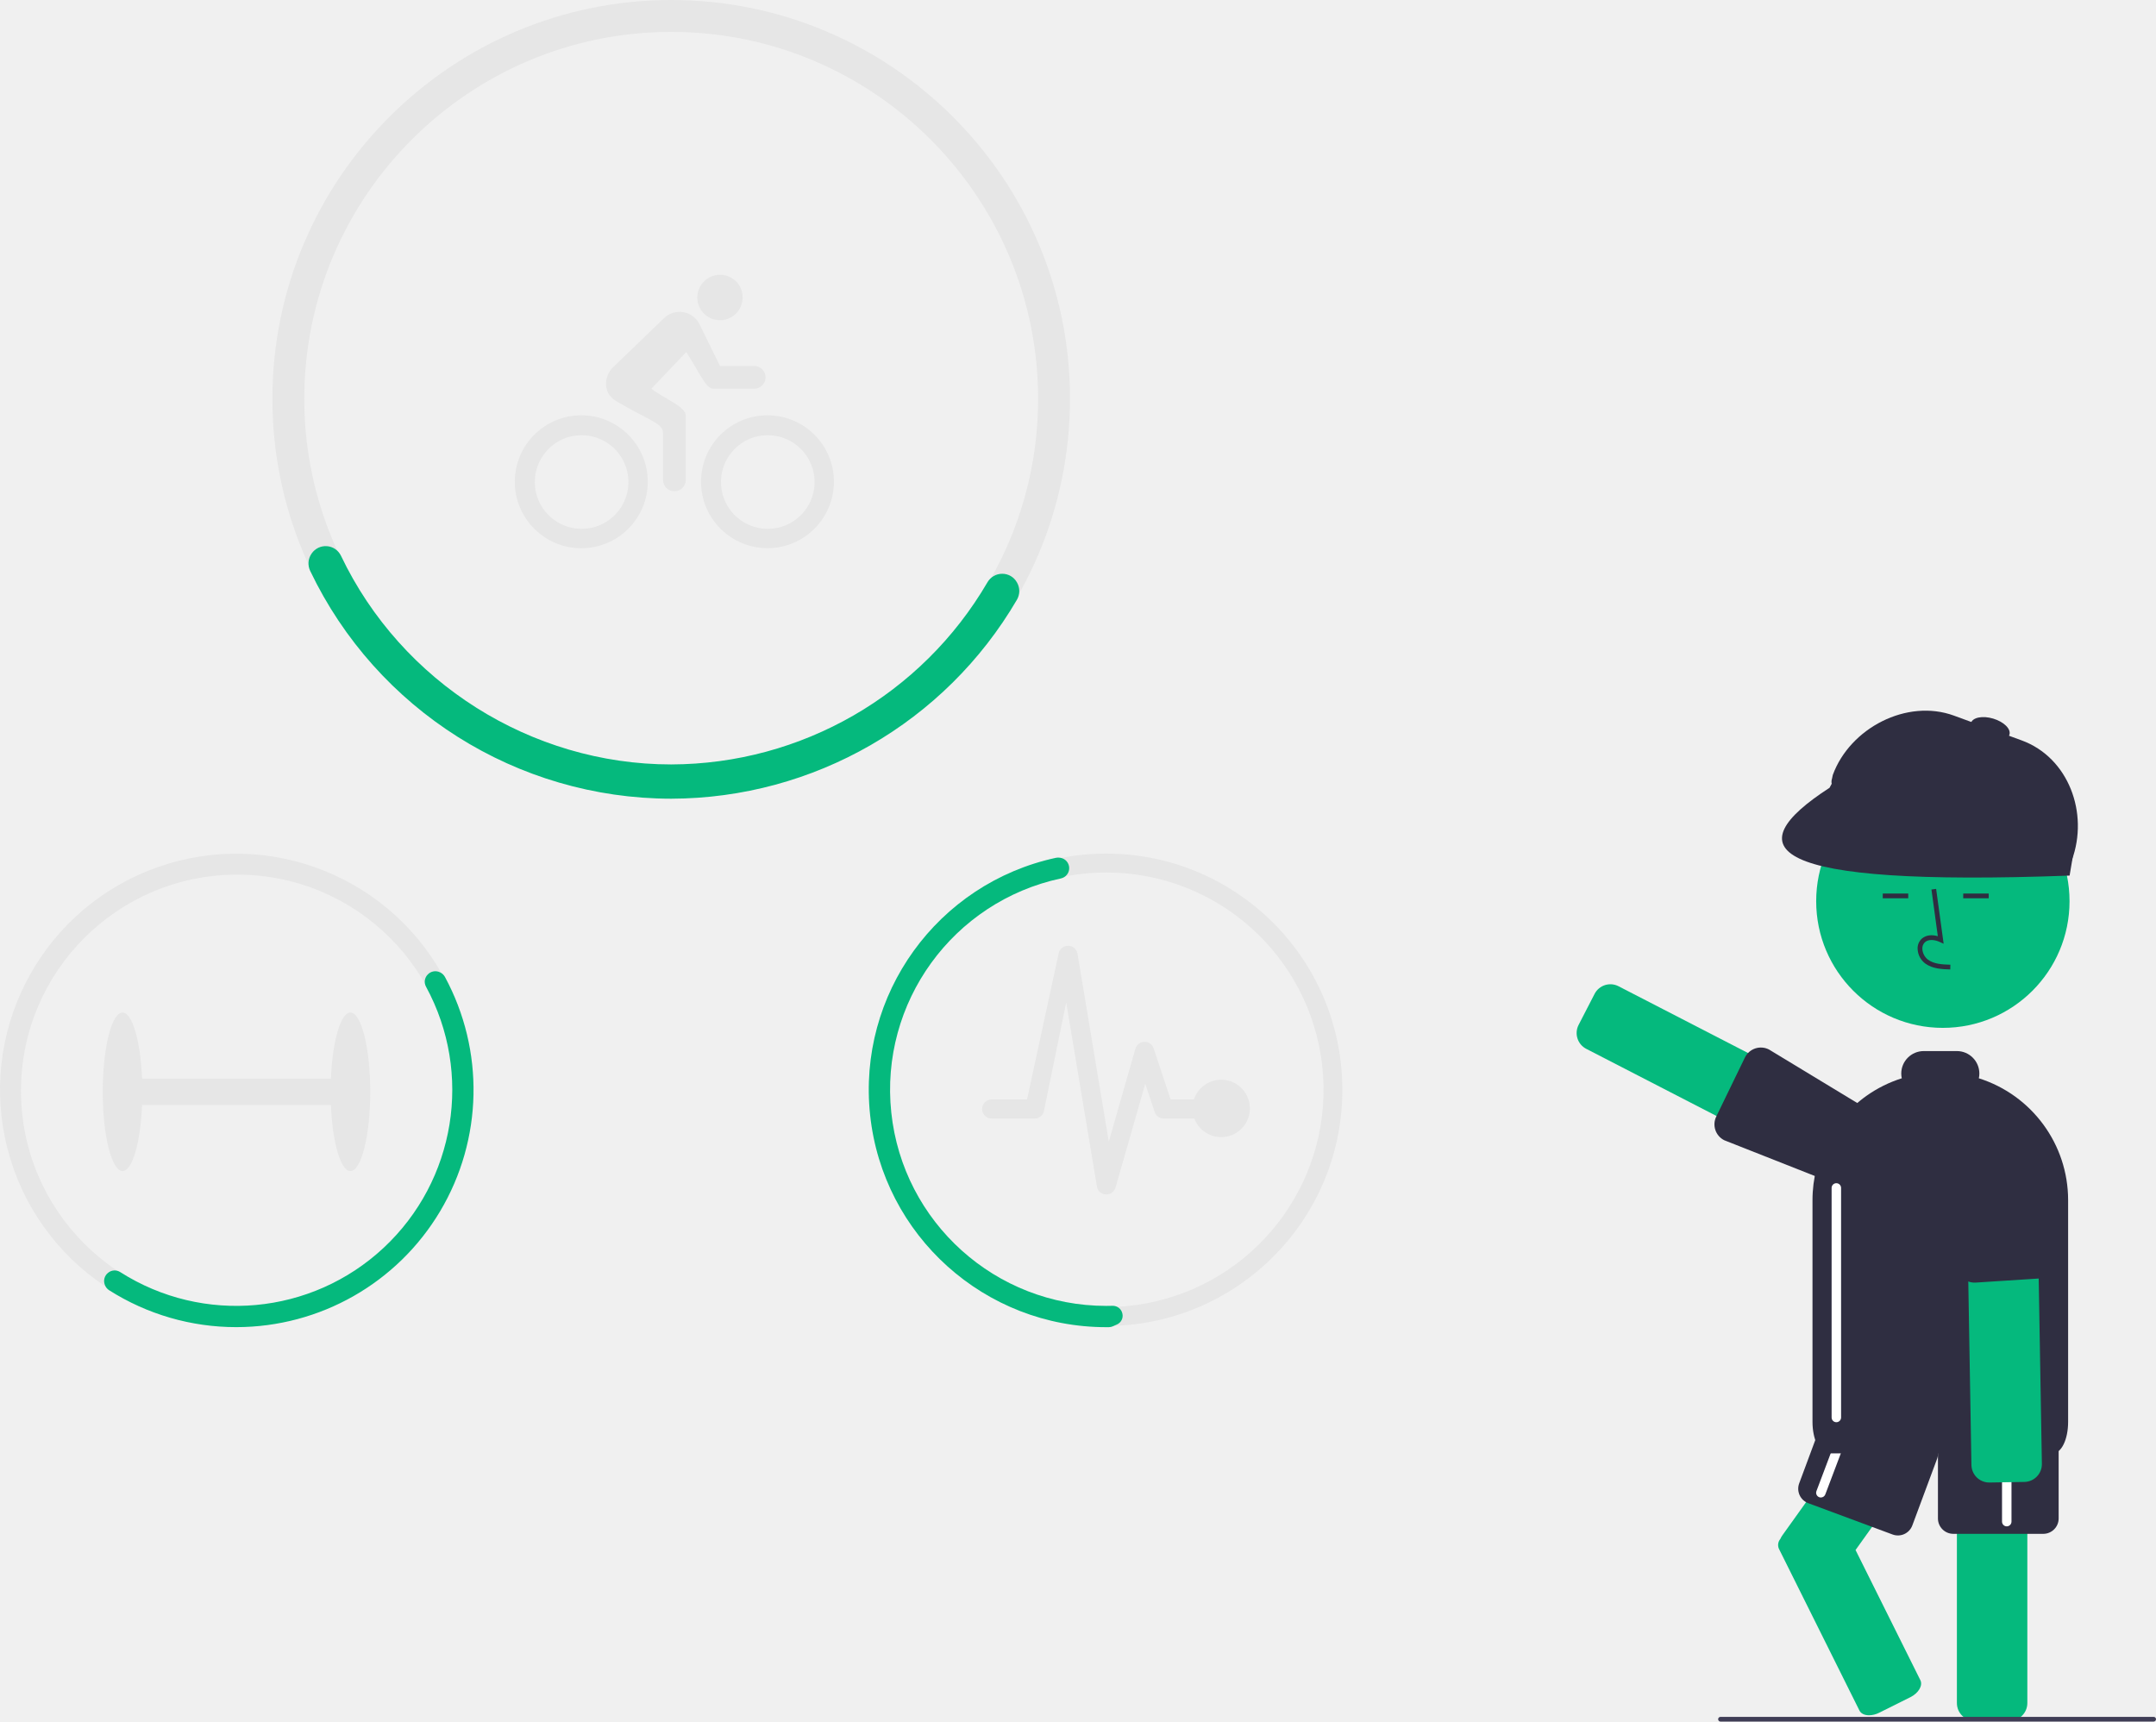
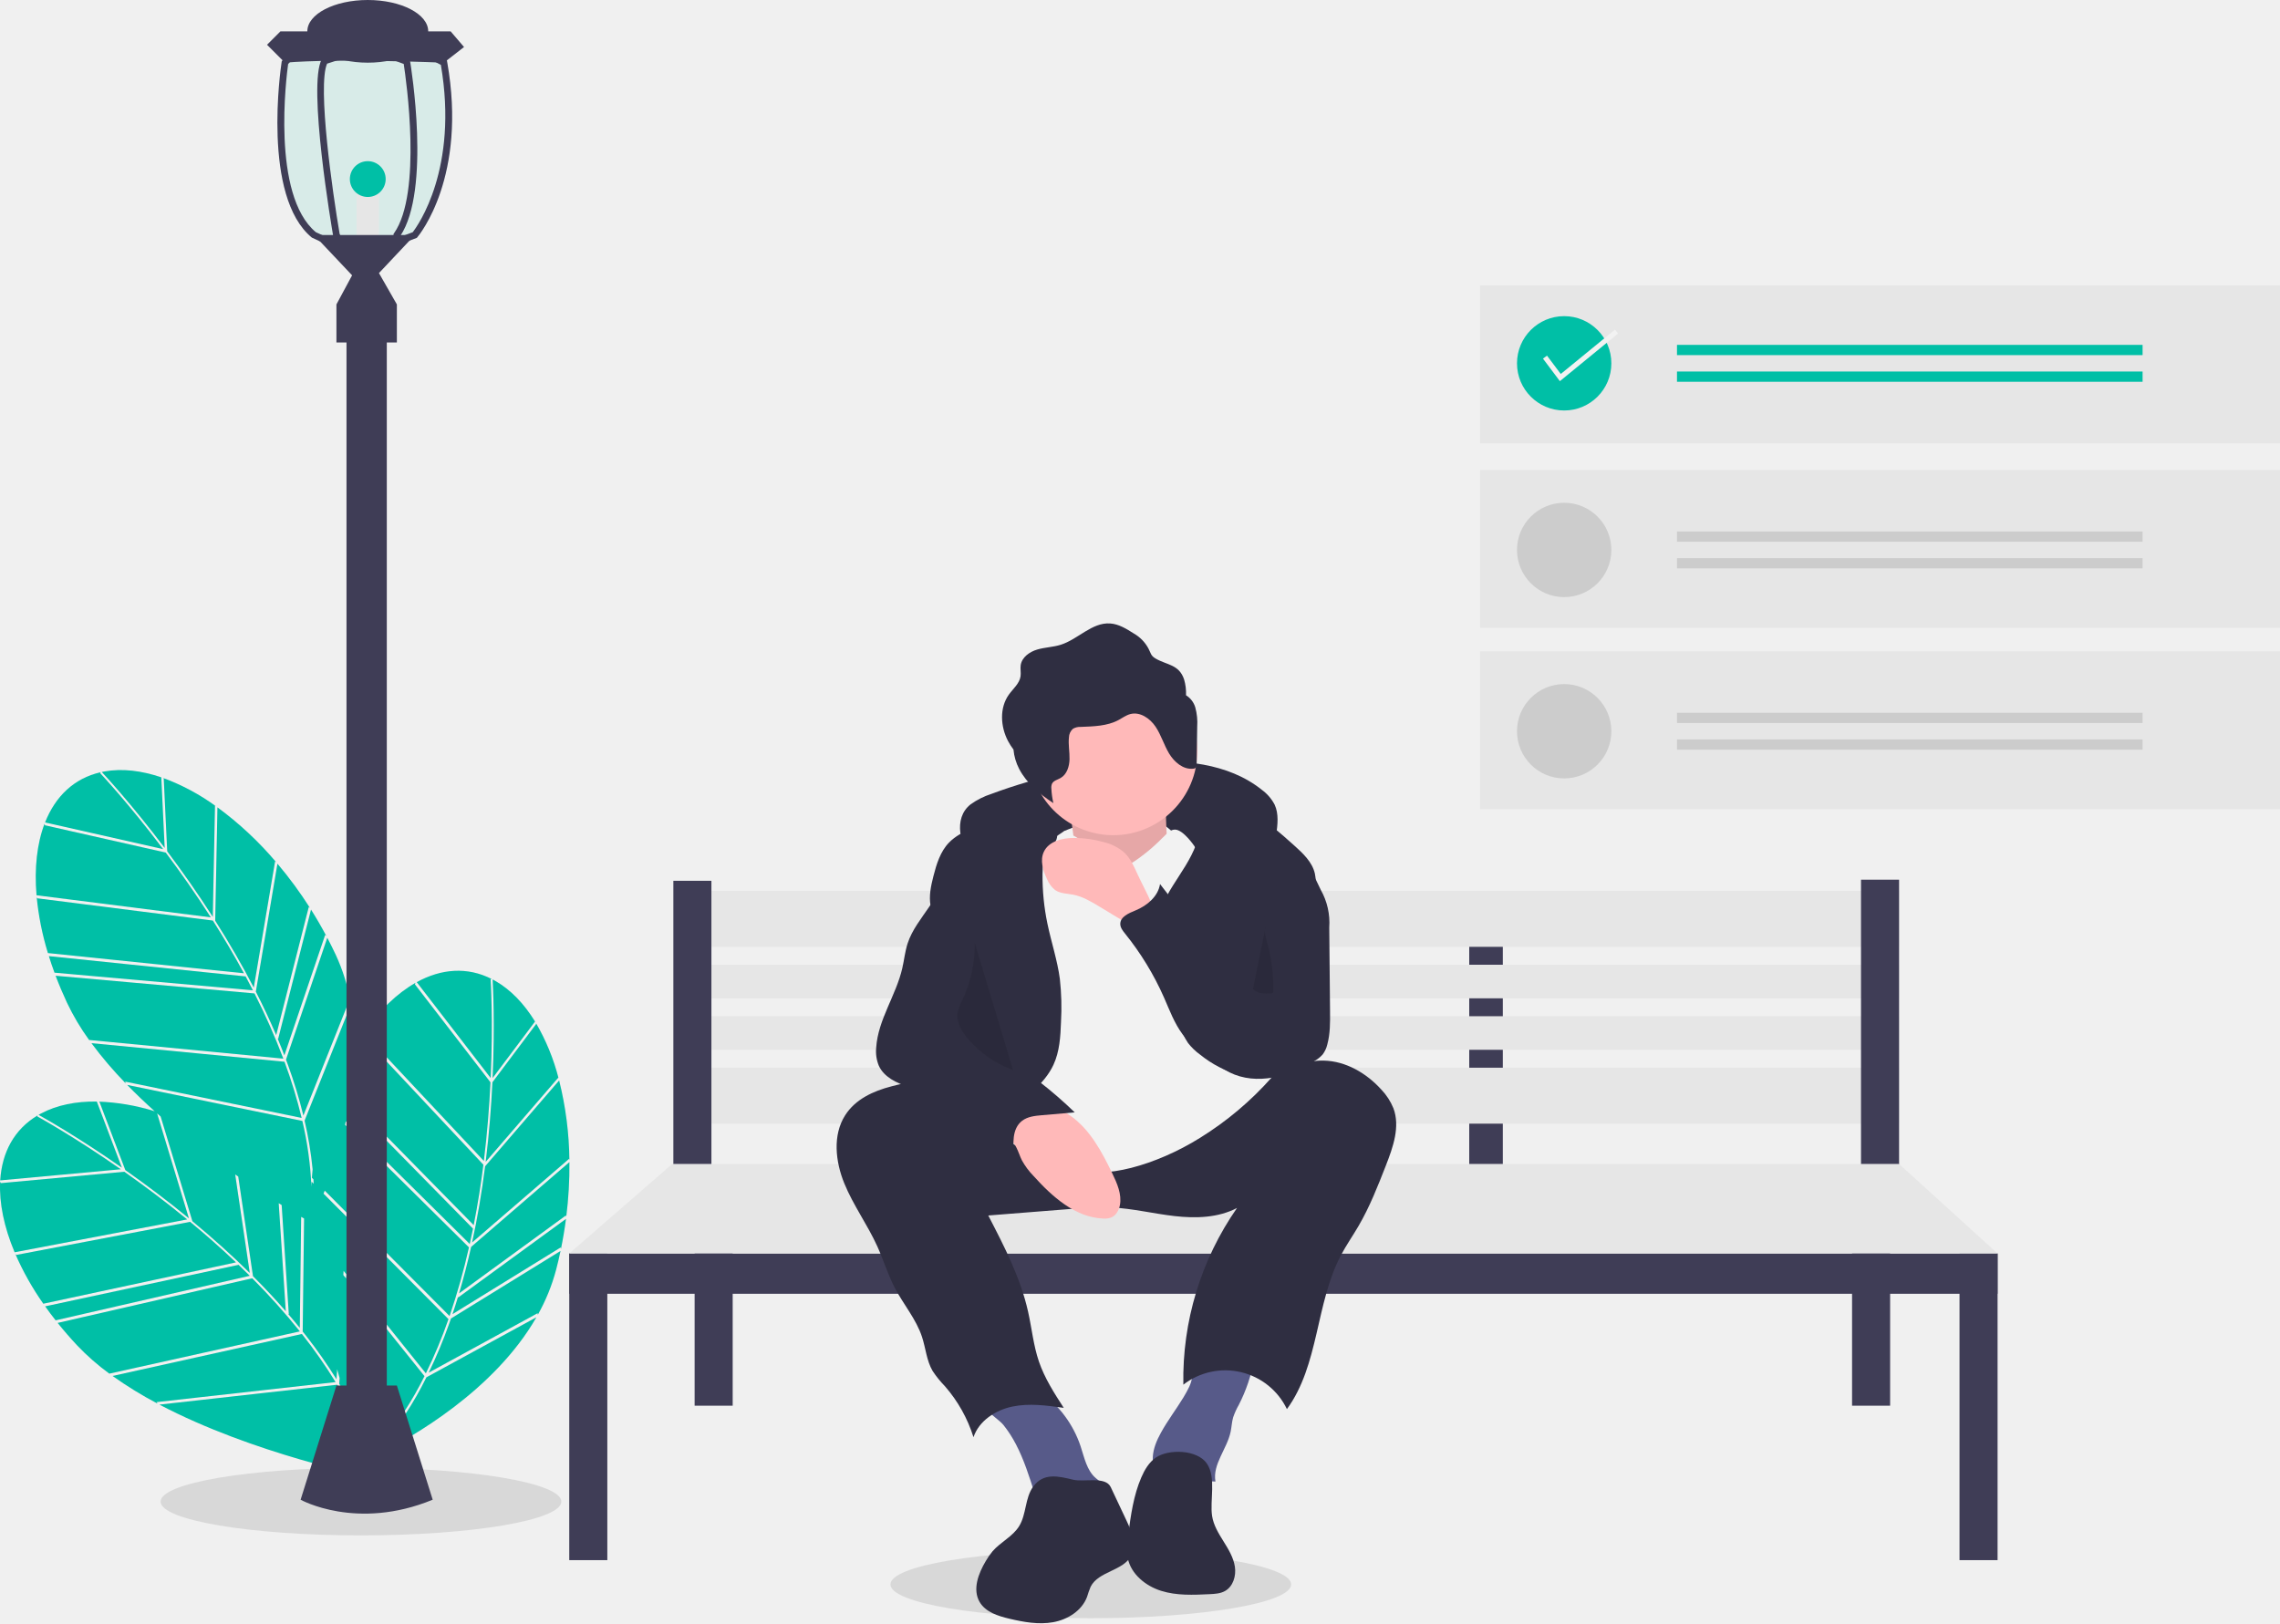
- <svg xmlns="http://www.w3.org/2000/svg" id="ad9423e7-66ce-4b08-b1ae-b4bb4484fd7f" data-name="Layer 1" width="910.915" height="727.466" viewBox="0 0 910.915 727.466">
-   <path d="M896.568,736.779a4.098,4.098,0,0,1,.229-.34,6.959,6.959,0,0,1,.76-1.35l25.16-35.2,20.73-28.99h35.36l-2.5,3.49-4.45,6.23-13.79,19.28-29.55,41.33,27.39,55.02c1.12,2.24-.79,5.46-4.24,7.18l-13.21,6.58a9.712,9.712,0,0,1-4.23,1.06c-1.86,0-3.41-.69-4.06-2l-34.05-68.4A3.963,3.963,0,0,1,896.568,736.779Z" transform="translate(-144.5425 -86.26723)" fill="#05b97d" />
-   <path d="M944.15,734.671,908.529,721.436a6.508,6.508,0,0,1-3.829-8.357l10.449-28.122a6.509,6.509,0,0,1,8.357-3.829l35.621,13.235a6.508,6.508,0,0,1,3.829,8.357l-10.449,28.122a6.499,6.499,0,0,1-8.357,3.829Z" transform="translate(-144.5425 -86.26723)" fill="#2f2e41" />
-   <path d="M913.861,719.038a1.994,1.994,0,0,1-.704-.129h-0a2.003,2.003,0,0,1-1.164-2.578l13.079-34.611a2,2,0,0,1,3.742,1.414L915.734,717.745A2.004,2.004,0,0,1,913.861,719.038Z" transform="translate(-144.5425 -86.26723)" fill="#fff" />
-   <path d="M971.337,805.919V680.909a1.968,1.968,0,0,1,.022-.348,7.443,7.443,0,0,1,4.764-6.637,7.313,7.313,0,0,1,2.714-.516h14.76a7.508,7.508,0,0,1,7.5,7.5V805.919a7.508,7.508,0,0,1-7.5,7.5H978.837A7.508,7.508,0,0,1,971.337,805.919Z" transform="translate(-144.5425 -86.26723)" fill="#05b97d" />
-   <path d="M963.328,727.899v-30a6.507,6.507,0,0,1,6.5-6.5h38a6.507,6.507,0,0,1,6.5,6.5v30a6.507,6.507,0,0,1-6.5,6.5h-38A6.507,6.507,0,0,1,963.328,727.899Z" transform="translate(-144.5425 -86.26723)" fill="#2f2e41" />
-   <path d="M992.402,731.233a2.002,2.002,0,0,1-2-2v-37a2,2,0,0,1,4,0v37A2.002,2.002,0,0,1,992.402,731.233Z" transform="translate(-144.5425 -86.26723)" fill="#fff" />
-   <path d="M924.068,585.823,814.73,529.454a7.517,7.517,0,0,1-3.227-10.104l6.761-13.121a7.516,7.516,0,0,1,10.103-3.225L937.708,559.375A7.106,7.106,0,0,1,939.226,560.422a7.471,7.471,0,0,1,1.706,9.056l-6.761,13.121a7.478,7.478,0,0,1-4.386,3.708,7.771,7.771,0,0,1-2.298.352A7.442,7.442,0,0,1,924.068,585.823Z" transform="translate(-144.5425 -86.26723)" fill="#05b97d" />
-   <path d="M926.194,589.065l-53.158-20.988a7.509,7.509,0,0,1-3.347-10.057l12.122-24.984a7.537,7.537,0,0,1,4.34-3.751,7.514,7.514,0,0,1,5.796.457l48.004,29.1a2.185,2.185,0,0,1,.511.356c1.223,1.101,1.833,3.745,2.322,5.866l.078.33c.134.569.249,1.061.366,1.405l.04.132c.043.14.086.285.116.418a7.468,7.468,0,0,1-.578,5.155L936.185,585.693a7.584,7.584,0,0,1-6.727,4.146A7.199,7.199,0,0,1,926.194,589.065Z" transform="translate(-144.5425 -86.26723)" fill="#2f2e41" />
-   <circle cx="820.863" cy="380.81" r="53.519" fill="#05b97d" />
-   <path d="M968.53,495.913l.056-2c-3.721-.104-7.001-.337-9.466-2.138a6.148,6.148,0,0,1-2.381-4.528,3.514,3.514,0,0,1,1.153-2.895c1.636-1.382,4.269-.935,6.188-.055l1.655.759-3.173-23.19-1.981.271,2.699,19.727c-2.607-.767-5.023-.437-6.678.961a5.471,5.471,0,0,0-1.86,4.492,8.133,8.133,0,0,0,3.2,6.073C961.107,495.705,965.223,495.82,968.53,495.913Z" transform="translate(-144.5425 -86.26723)" fill="#2f2e41" />
-   <rect x="795.466" y="377.571" width="10.771" height="2" fill="#2f2e41" />
-   <rect x="829.466" y="377.571" width="10.771" height="2" fill="#2f2e41" />
-   <path d="M916.618,700.374c-3.534-.204-6.291-6.015-6.291-13.302V593.399a54.363,54.363,0,0,1,1.706-13.524l0-.001c.412-1.589.902-3.168,1.453-4.692a53.865,53.865,0,0,1,17.025-23.879c.878-.717,1.796-1.411,2.728-2.062a53.642,53.642,0,0,1,14.81-7.335,9.372,9.372,0,0,1-.222-2.006,9.511,9.511,0,0,1,9.5-9.5h14a9.511,9.511,0,0,1,9.5,9.5,9.373,9.373,0,0,1-.221,2.002A54.031,54.031,0,0,1,1018.328,593.399v93.672c0,7.474-2.855,13.328-6.5,13.328h-95A.741.741,0,0,1,916.618,700.374Z" transform="translate(-144.5425 -86.26723)" fill="#2f2e41" />
-   <path d="M978.462,708.924a7.511,7.511,0,0,1-.984-3.576L975.374,582.355a7.49,7.49,0,0,1,2.104-5.342l.002-.002a7.496,7.496,0,0,1,5.263-2.29l14.76-.248a7.495,7.495,0,0,1,7.578,6.621,5.955,5.955,0,0,1,.048.742l2.112,123.002a7.518,7.518,0,0,1-7.377,7.625l-14.755.254a7.529,7.529,0,0,1-6.648-3.794Z" transform="translate(-144.5425 -86.26723)" fill="#05b97d" />
-   <path d="M972.258,624.463a7.508,7.508,0,0,1-.965-3.208l.63-56.983a7.509,7.509,0,0,1,6.891-8.064l14.713-1.153a7.547,7.547,0,0,1,5.023,1.428c.151.114.302.254.449.353a14.035,14.035,0,0,0,1.148.86l.319.226c2.115,1.497,4.513,3.194,4.629,4.848l8.852,55.595a7.382,7.382,0,0,1-1.096,4.526,6.815,6.815,0,0,1-.677.939,6.475,6.475,0,0,1-.721.724,7.427,7.427,0,0,1-4.408,1.884l-27.691,1.787a7.508,7.508,0,0,1-7.096-3.764Z" transform="translate(-144.5425 -86.26723)" fill="#2f2e41" />
-   <path d="M920.402,687.233a2.002,2.002,0,0,1-2-2v-97a2,2,0,0,1,4,0v97A2.002,2.002,0,0,1,920.402,687.233Z" transform="translate(-144.5425 -86.26723)" fill="#fff" />
-   <path d="M1013.944,454.363l-92.974-34.013a4,4,0,0,1-2.382-5.131l.315-1.487c7.261-19.848,31.328-32.34,51.176-25.079l28.61,10.466c19.848,7.261,28.475,30.764,21.214,50.612l-.828,2.248A4,4,0,0,1,1013.944,454.363Z" transform="translate(-144.5425 -86.26723)" fill="#2f2e41" />
-   <path d="M1018.952,456.25c-129.587,4.782-140.911-11.501-101.426-37.105l8.376-15.413,96,35Z" transform="translate(-144.5425 -86.26723)" fill="#2f2e41" />
-   <ellipse cx="985.402" cy="394.233" rx="4.5" ry="8.5" transform="translate(179.6477 1138.168) rotate(-73.26954)" fill="#2f2e41" />
-   <path d="M428.128,86.267c-92.916,0-168.497,75.581-168.497,168.497a167.593,167.593,0,0,0,14.774,68.989c26.407,58.61,85.367,99.508,153.723,99.508a168.59,168.59,0,0,0,168.497-168.497C596.625,161.848,521.031,86.267,428.128,86.267ZM567.536,322.5A155.175,155.175,0,0,1,428.128,409.781c-65.687,0-121.965-41.073-144.49-98.888A153.876,153.876,0,0,1,273.111,254.764C273.111,169.289,342.653,99.747,428.128,99.747s155.017,69.542,155.017,155.017A153.935,153.935,0,0,1,567.536,322.5Z" transform="translate(-144.5425 -86.26723)" fill="#e6e6e6" />
-   <path d="M428.128,423.761A169.2,169.2,0,0,1,275.592,327.495a7.279,7.279,0,0,1,.548-7.233l.09-.132a7.173,7.173,0,0,1,12.379.99c25.564,53.556,80.328,88.162,139.52,88.162a155.145,155.145,0,0,0,133.619-76.976,7.176,7.176,0,0,1,6.259-3.588,7.049,7.049,0,0,1,6.162,3.592l.079.138a7.266,7.266,0,0,1-.038,7.222A169.646,169.646,0,0,1,428.128,423.761Z" transform="translate(-144.5425 -86.26723)" fill="#05b97d" />
-   <path d="M390.15,270.176a19.776,19.776,0,1,1-13.871,5.807,19.515,19.515,0,0,1,13.871-5.807m0-8.425A28.088,28.088,0,1,0,418.223,289.854a28.088,28.088,0,0,0-28.073-28.103Zm58.523-40.168a9.58,9.58,0,0,0,9.628-9.531q0-.049,0-.097a9.478,9.478,0,0,0-9.387-9.568q-.09-.001-.181,0a9.599,9.599,0,0,0-.181,19.196Q448.613,221.583,448.673,221.582Zm20.129,48.593a19.776,19.776,0,1,1-13.871,5.807,19.515,19.515,0,0,1,13.871-5.807m0-8.425a28.073,28.073,0,1,0,28.073,28.073,28.073,28.073,0,0,0-28.073-28.073Z" transform="translate(-144.5425 -86.26723)" fill="#e6e6e6" />
-   <path d="M463.176,240.899H448.733L439.857,222.816A9.414,9.414,0,0,0,424.963,220.83L403.389,241.621a9.797,9.797,0,0,0-2.798,6.74c0,5.235,3.791,7.101,5.566,8.154,13.69,7.883,18.505,8.756,18.505,12.697V289.041a4.814,4.814,0,0,0,9.628,0h0V261.961c0-3.972-9.147-7.221-14.533-11.434l14.713-15.496c5.627,8.575,8.214,15.496,11.434,15.496h17.271a4.814,4.814,0,1,0,.016-9.628h-.016Z" transform="translate(-144.5425 -86.26723)" fill="#e6e6e6" />
-   <path d="M292.599,514.124c-4.147,0-7.581,12.074-8.246,27.906H204.569c-.665-15.832-4.099-27.906-8.246-27.906-4.624,0-8.372,14.993-8.372,33.487s3.748,33.487,8.372,33.487c4.147,0,7.581-12.074,8.246-27.906h79.783c.665,15.832,4.099,27.906,8.246,27.906,4.624,0,8.372-14.993,8.372-33.487S297.222,514.124,292.599,514.124Z" transform="translate(-144.5425 -86.26723)" fill="#e6e6e6" />
-   <path d="M331.462,498.169a99.773,99.773,0,1,0,12.644,48.581A99.773,99.773,0,0,0,331.462,498.169Zm-87.16,140.392a91.358,91.358,0,1,1,.922 0Q244.762,638.563,244.302,638.561Z" transform="translate(-144.5425 -86.26723)" fill="#e6e6e6" />
-   <path d="M244.35,647.055a100.096,100.096,0,0,1-53.697-15.592,4.49,4.49,0,0,1-1.767-2.149l-.05-.13a4.403,4.403,0,0,1,1.346-5.067,4.345,4.345,0,0,1,5.166-.316A91.269,91.269,0,0,0,324.549,503.223a4.35,4.35,0,0,1,.673-5.134,4.409,4.409,0,0,1,5.154-.991l.125.059a4.456,4.456,0,0,1,2.015,1.888A100.267,100.267,0,0,1,244.397,647.055Z" transform="translate(-144.5425 -86.26723)" fill="#05b97d" />
-   <path d="M611.909,446.964a99.804,99.804,0,1,0-.036,199.608h.036c.647,0,1.281,0,1.928-.027A99.8,99.8,0,0,0,611.909,446.964ZM632.25,636.301A91.818,91.818,0,1,1,611.855,454.944h.054A91.818,91.818,0,0,1,632.25,636.301Z" transform="translate(-144.5425 -86.26723)" fill="#e6e6e6" />
-   <path d="M611.909,647.072a100.305,100.305,0,0,1-21.236-198.337,4.598,4.598,0,0,1,1.808-.023l.208.04a4.442,4.442,0,0,1,.101,8.7A91.328,91.328,0,0,0,611.922,638.079c.882-.008,1.74-.012,2.61-.038a4.138,4.138,0,0,1,4.212,3.242,4.003,4.003,0,0,1-2.272,4.638v0q-.881.404-1.77.793a4.107,4.107,0,0,1-1.584.351C612.716,647.072,612.315,647.072,611.909,647.072Z" transform="translate(-144.5425 -86.26723)" fill="#05b97d" />
-   <path d="M661.145,542.525a12.198,12.198,0,0,0-12.179,8.313h-9.829l-7.176-21.578a4.043,4.043,0,0,0-3.841-2.779h-.076a3.996,3.996,0,0,0-3.79,2.931l-11.244,39.239-13.215-79.363a4.057,4.057,0,0,0-7.934-.328l-13.392,61.879H563.463a4.043,4.043,0,0,0,0,8.085h18.192a4.03,4.03,0,0,0,3.916-3.057l9.45-46.036,12.962,77.797a4.014,4.014,0,0,0,3.765,3.36h.227a4.055,4.055,0,0,0,3.891-2.931l12.558-43.863,3.967,11.951a4.076,4.076,0,0,0,3.841,2.779H649.143a12.131,12.131,0,1,0,12.002-16.398Z" transform="translate(-144.5425 -86.26723)" fill="#e6e6e6" />
-   <path d="M1054.458,813.733h-183a1,1,0,0,1,0-2h183a1,1,0,0,1,0,2Z" transform="translate(-144.5425 -86.26723)" fill="#3f3d56" />
+ <svg xmlns="http://www.w3.org/2000/svg" id="fae85302-d6a4-4167-97e9-e5a398e49112" data-name="Layer 1" width="1018.429" height="725.188" viewBox="0 0 1018.429 725.188">
+   <ellipse cx="161.24" cy="670.839" rx="89.5" ry="15.108" opacity="0.1" />
+   <ellipse cx="487.24" cy="707.839" rx="89.5" ry="15.108" opacity="0.1" />
+   <path d="M165.483,467.737c6.474,8.635,13.459,18.517,20.352,29.286l.984-49.676.543.347A96.958,96.958,0,0,0,163.378,434.874l.543.302Z" transform="translate(-90.78555 -87.40601)" fill="#e6e6e6" />
+   <path d="M162.832,434.683c-8.878-3.028-17.492-4.032-25.366-2.628-.41.073-.812.157-1.214.242,2.001,2.146,13.66,14.823,28.093,33.927Z" transform="translate(-90.78555 -87.40601)" fill="#e6e6e6" />
+   <path d="M214.781,551.32q1.592,3.802,3.028,7.551L236.03,505.072l.524.5q-3.228-6.07-6.842-11.804l-14.682,57.771Z" transform="translate(-90.78555 -87.40601)" fill="#e6e6e6" />
+   <path d="M204.141,528.633l9.522-56.405.541.433A152.422,152.422,0,0,0,187.915,448.096l-1.003,50.623Q196.534,513.904,204.141,528.633Z" transform="translate(-90.78555 -87.40601)" fill="#e6e6e6" />
+   <path d="M107.38,488.721l-.223-.688a127.27,127.27,0,0,0,5.029,25.154l87.554,9.031c-4.571-8.429-9.289-16.336-13.87-23.544Z" transform="translate(-90.78555 -87.40601)" fill="#e6e6e6" />
+   <path d="M112.624,514.562l-.231-.688q1.329,4.332,2.979,8.761l-.236-.687,88.613,7.877q-1.606-3.141-3.247-6.199Z" transform="translate(-90.78555 -87.40601)" fill="#e6e6e6" />
+   <path d="M214.154,549.853l14.56-57.29.533.47a182.019,182.019,0,0,0-14.531-19.771l-9.651,57.168Q210.083,540.28,214.154,549.853Z" transform="translate(-90.78555 -87.40601)" fill="#e6e6e6" />
+   <path d="M217.859,561.749l-86.232-8.304a176.089,176.089,0,0,0,15.286,17.943l-.214-.764,78.824,16.216A218.907,218.907,0,0,0,217.859,561.749Z" transform="translate(-90.78555 -87.40601)" fill="#e6e6e6" />
+   <path d="M135.54,432.843l.203-.435c-11.854,2.691-20.224,10.756-24.829,22.43l52.75,11.919C148.043,446.091,135.718,433.03,135.54,432.843Z" transform="translate(-90.78555 -87.40601)" fill="#e6e6e6" />
+   <path d="M219.407,563.141a217.51,217.51,0,0,1,6.894,22.641l20.535-51.502.502.503a86.227,86.227,0,0,0-6.556-20.752q-1.817-3.889-3.804-7.661l-18.438,54.441C218.83,561.588,219.126,562.367,219.407,563.141Z" transform="translate(-90.78555 -87.40601)" fill="#e6e6e6" />
+   <path d="M184.954,497.237c-6.823-10.642-13.728-20.405-20.128-28.939l-53.96-12.193-.183-.681c-3.369,8.871-4.6,19.769-3.58,31.941Z" transform="translate(-90.78555 -87.40601)" fill="#e6e6e6" />
+   <path d="M130.58,552.01l86.725,8.351.017-.052a295.424,295.424,0,0,0-12.862-29.085l-88.831-7.896q2.262,5.991,5.113,12.109A105.863,105.863,0,0,0,130.58,552.01Z" transform="translate(-90.78555 -87.40601)" fill="#e6e6e6" />
+   <path d="M340.174,568.832l.197.614a96.957,96.957,0,0,0-10.295-25.172l.226.579-19.565,26.075c-.521,10.78-1.444,22.846-3.004,35.537Z" transform="translate(-90.78555 -87.40601)" fill="#e6e6e6" />
+   <path d="M329.777,543.778c-4.907-7.995-10.901-14.262-17.861-18.203-.362-.205-.726-.397-1.09-.588.172,2.929,1.066,20.129-.002,44.048Z" transform="translate(-90.78555 -87.40601)" fill="#e6e6e6" />
+   <path d="M295.395,666.745q-1.198,3.943-2.484,7.748l48.348-29.815.085.719q1.386-6.734,2.259-13.455L295.446,667.072Z" transform="translate(-90.78555 -87.40601)" fill="#e6e6e6" />
+   <path d="M301.671,642.485l43.31-37.369.14.678a152.419,152.419,0,0,0-4.58-35.687l-33.061,38.349Q305.206,626.289,301.671,642.485Z" transform="translate(-90.78555 -87.40601)" fill="#e6e6e6" />
+   <path d="M345.131,606.584l-43.895,37.875q-2.419,10.787-5.389,20.756l47.754-34.837.111.702A182.02,182.02,0,0,0,345.131,606.584Z" transform="translate(-90.78555 -87.40601)" fill="#e6e6e6" />
+   <path d="M260.415,734.484q.058-.886.111-1.821a151.475,151.475,0,0,0,19.87-30.464L253.885,669.163q-.521-1.691-1.091-3.373l28.218,35.164A218.885,218.885,0,0,0,291.114,676.74l-55.81-56.063c.174-.44.351-.891.529-1.35L291.572,675.318l.046-.029a295.459,295.459,0,0,0,8.644-30.605L244.913,589.895q.174-.763.344-1.534L300.608,643.152q.767-3.443,1.452-6.845L246.873,580.113q.138-.804.269-1.615l55.231,56.239c1.856-9.407,3.265-18.507,4.334-26.979l-54.105-57.728.268-.672c-1.282,1.867-2.527,3.826-3.742,5.854a111.54,111.54,0,0,0-1.557-19.147l-20.731,51.995a167.381,167.381,0,0,1,3.593,21.768c-.126,1.239-.239,2.486-.329,3.745l.681.684c.043.668.083,1.335.117,1.999l-.906-.91c-.043.73-.075,1.464-.107,2.2a157.628,157.628,0,0,0-4.047-29.351l-78.247-16.097c3.941,4.046,8.072,7.978,12.294,11.77a95.652,95.652,0,0,0-25.28-4.32l.61.119L146.769,610.149c8.826,6.211,18.523,13.45,28.408,21.561l-14.219-46.89q.79.703,1.584,1.399l14.182,46.77Q190.569,644.457,202.357,656.113l-6.518-44.016q.685.478,1.364.947l6.588,44.492q7.816,7.817,14.647,15.663l-3.159-48.257q.672.421,1.32.823l3.192,48.767-.304-.131q2.689,3.123,5.214,6.245l.611-49.617q.705.413,1.304.76l-.622,50.475c.517.649,1.04,1.299,1.546,1.948a217.498,217.498,0,0,1,13.554,19.401l.295-4.514q.544,2.008,1.09,3.947l-.167,2.567c.607,1.009,1.196,2.018,1.777,3.026q.679,2.306,1.345,4.485-1.928-3.573-4.028-7.075l-79.391,8.877c41.744,21.958,93.544,32.368,96.845,33.017-.783-3.463-1.735-6.896-2.831-10.297.285-.298.567-.6.849-.902.135.406.274.812.404,1.218-.147.158-.292.319-.44.476q.245-.115.513-.243,1.144,3.586,2.051,7.149c.242-1.929.565-4.86.847-8.566,14.298-7.157,51.326-28.075,70.127-60.869l-49.13,26.823A152.977,152.977,0,0,1,260.415,734.484ZM244.136,657.014l.122-1.863,1.246,1.553-.122,1.863Z" transform="translate(-90.78555 -87.40601)" fill="#e6e6e6" />
+   <path d="M309.931,524.954l.434-.206c-10.846-5.488-22.437-4.615-33.429,1.439l33.025,42.825C311.111,543.132,309.948,525.211,309.931,524.954Z" transform="translate(-90.78555 -87.40601)" fill="#e6e6e6" />
+   <path d="M291.418,678.8a217.492,217.492,0,0,1-9.131,21.835L330.951,674.065l.065.707a86.229,86.229,0,0,0,8.187-20.164q1.081-4.154,1.957-8.327L292.236,676.451C291.964,677.235,291.695,678.024,291.418,678.8Z" transform="translate(-90.78555 -87.40601)" fill="#e6e6e6" />
+   <path d="M309.872,570.94l-33.783-43.808.294-.641c-8.253,4.684-16.152,12.292-23.13,22.317l53.664,57.258C308.45,593.518,309.358,581.595,309.872,570.94Z" transform="translate(-90.78555 -87.40601)" fill="#e6e6e6" />
+   <path d="M134.031,579.533c-9.379-.135-17.882,1.572-24.936,5.341-.367.196-.724.401-1.08.606,2.566,1.423,17.573,9.875,37.204,23.582Z" transform="translate(-90.78555 -87.40601)" fill="#e6e6e6" />
+   <path d="M175.721,633.268l-77.723,14.796-.425-.586A127.27,127.27,0,0,0,110.13,669.846l86.058-18.474C189.236,644.769,182.305,638.707,175.721,633.268Z" transform="translate(-90.78555 -87.40601)" fill="#e6e6e6" />
+   <path d="M202.352,657.368q-2.498-2.491-5.004-4.891L110.972,671.019l-.432-.583q2.602,3.709,5.541,7.412l-.437-.581Z" transform="translate(-90.78555 -87.40601)" fill="#e6e6e6" />
+   <path d="M240.683,704.862a218.91,218.91,0,0,0-15.044-21.494L141.063,702.124a176.092,176.092,0,0,0,20.084,12.34l-.439-.66Z" transform="translate(-90.78555 -87.40601)" fill="#e6e6e6" />
+   <path d="M107.507,586.218l.059-.477c-10.442,6.223-15.909,16.481-16.68,29.006l53.851-4.969C123.492,594.953,107.733,586.341,107.507,586.218Z" transform="translate(-90.78555 -87.40601)" fill="#e6e6e6" />
+   <path d="M146.317,610.886l-55.087,5.083-.384-.591c-.462,9.478,1.736,20.223,6.468,31.484l77.09-14.676C164.626,624.174,155.041,617.024,146.317,610.886Z" transform="translate(-90.78555 -87.40601)" fill="#e6e6e6" />
+   <path d="M224.684,682.165a295.441,295.441,0,0,0-21.223-23.685l-86.921,19.948q4.003,4.998,8.606,9.936a105.87,105.87,0,0,0,14.478,12.72l85.059-18.864Z" transform="translate(-90.78555 -87.40601)" fill="#e6e6e6" />
+   <path d="M165.483,467.737c6.474,8.635,13.459,18.517,20.352,29.286l.984-49.676.543.347A96.958,96.958,0,0,0,163.378,434.874l.543.302Z" transform="translate(-90.78555 -87.40601)" fill="#00bfa6" />
+   <path d="M162.832,434.683c-8.878-3.028-17.492-4.032-25.366-2.628-.41.073-.812.157-1.214.242,2.001,2.146,13.66,14.823,28.093,33.927Z" transform="translate(-90.78555 -87.40601)" fill="#00bfa6" />
+   <path d="M214.781,551.32q1.592,3.802,3.028,7.551L236.03,505.072l.524.5q-3.228-6.07-6.842-11.804l-14.682,57.771Z" transform="translate(-90.78555 -87.40601)" fill="#00bfa6" />
+   <path d="M204.141,528.633l9.522-56.405.541.433A152.422,152.422,0,0,0,187.915,448.096l-1.003,50.623Q196.534,513.904,204.141,528.633Z" transform="translate(-90.78555 -87.40601)" fill="#00bfa6" />
+   <path d="M107.38,488.721l-.223-.688a127.27,127.27,0,0,0,5.029,25.154l87.554,9.031c-4.571-8.429-9.289-16.336-13.87-23.544Z" transform="translate(-90.78555 -87.40601)" fill="#00bfa6" />
+   <path d="M112.624,514.562l-.231-.688q1.329,4.332,2.979,8.761l-.236-.687,88.613,7.877q-1.606-3.141-3.247-6.199Z" transform="translate(-90.78555 -87.40601)" fill="#00bfa6" />
+   <path d="M214.154,549.853l14.56-57.29.533.47a182.019,182.019,0,0,0-14.531-19.771l-9.651,57.168Q210.083,540.28,214.154,549.853Z" transform="translate(-90.78555 -87.40601)" fill="#00bfa6" />
+   <path d="M217.859,561.749l-86.232-8.304a176.089,176.089,0,0,0,15.286,17.943l-.214-.764,78.824,16.216A218.907,218.907,0,0,0,217.859,561.749Z" transform="translate(-90.78555 -87.40601)" fill="#00bfa6" />
+   <path d="M135.54,432.843l.203-.435c-11.854,2.691-20.224,10.756-24.829,22.43l52.75,11.919C148.043,446.091,135.718,433.03,135.54,432.843Z" transform="translate(-90.78555 -87.40601)" fill="#00bfa6" />
+   <path d="M219.407,563.141a217.51,217.51,0,0,1,6.894,22.641l20.535-51.502.502.503a86.227,86.227,0,0,0-6.556-20.752q-1.817-3.889-3.804-7.661l-18.438,54.441C218.83,561.588,219.126,562.367,219.407,563.141Z" transform="translate(-90.78555 -87.40601)" fill="#00bfa6" />
+   <path d="M184.954,497.237c-6.823-10.642-13.728-20.405-20.128-28.939l-53.96-12.193-.183-.681c-3.369,8.871-4.6,19.769-3.58,31.941Z" transform="translate(-90.78555 -87.40601)" fill="#00bfa6" />
+   <path d="M130.58,552.01l86.725,8.351.017-.052a295.424,295.424,0,0,0-12.862-29.085l-88.831-7.896q2.262,5.991,5.113,12.109A105.863,105.863,0,0,0,130.58,552.01Z" transform="translate(-90.78555 -87.40601)" fill="#00bfa6" />
+   <path d="M340.174,568.832l.197.614a96.957,96.957,0,0,0-10.295-25.172l.226.579-19.565,26.075c-.521,10.78-1.444,22.846-3.004,35.537Z" transform="translate(-90.78555 -87.40601)" fill="#00bfa6" />
+   <path d="M329.777,543.778c-4.907-7.995-10.901-14.262-17.861-18.203-.362-.205-.726-.397-1.09-.588.172,2.929,1.066,20.129-.002,44.048Z" transform="translate(-90.78555 -87.40601)" fill="#00bfa6" />
+   <path d="M295.395,666.745q-1.198,3.943-2.484,7.748l48.348-29.815.085.719q1.386-6.734,2.259-13.455L295.446,667.072Z" transform="translate(-90.78555 -87.40601)" fill="#00bfa6" />
+   <path d="M301.671,642.485l43.31-37.369.14.678a152.419,152.419,0,0,0-4.58-35.687l-33.061,38.349Q305.206,626.289,301.671,642.485Z" transform="translate(-90.78555 -87.40601)" fill="#00bfa6" />
+   <path d="M345.131,606.584l-43.895,37.875q-2.419,10.787-5.389,20.756l47.754-34.837.111.702A182.02,182.02,0,0,0,345.131,606.584Z" transform="translate(-90.78555 -87.40601)" fill="#00bfa6" />
+   <path d="M260.415,734.484q.058-.886.111-1.821a151.475,151.475,0,0,0,19.87-30.464L253.885,669.163q-.521-1.691-1.091-3.373l28.218,35.164A218.885,218.885,0,0,0,291.114,676.74l-55.81-56.063c.174-.44.351-.891.529-1.35L291.572,675.318l.046-.029a295.459,295.459,0,0,0,8.644-30.605L244.913,589.895q.174-.763.344-1.534L300.608,643.152q.767-3.443,1.452-6.845L246.873,580.113q.138-.804.269-1.615l55.231,56.239c1.856-9.407,3.265-18.507,4.334-26.979l-54.105-57.728.268-.672c-1.282,1.867-2.527,3.826-3.742,5.854a111.54,111.54,0,0,0-1.557-19.147l-20.731,51.995a167.381,167.381,0,0,1,3.593,21.768c-.126,1.239-.239,2.486-.329,3.745l.681.684c.043.668.083,1.335.117,1.999l-.906-.91c-.043.73-.075,1.464-.107,2.2a157.628,157.628,0,0,0-4.047-29.351l-78.247-16.097c3.941,4.046,8.072,7.978,12.294,11.77a95.652,95.652,0,0,0-25.28-4.32l.61.119L146.769,610.149c8.826,6.211,18.523,13.45,28.408,21.561l-14.219-46.89q.79.703,1.584,1.399l14.182,46.77Q190.569,644.457,202.357,656.113l-6.518-44.016q.685.478,1.364.947l6.588,44.492q7.816,7.817,14.647,15.663l-3.159-48.257q.672.421,1.32.823l3.192,48.767-.304-.131q2.689,3.123,5.214,6.245l.611-49.617q.705.413,1.304.76l-.622,50.475c.517.649,1.04,1.299,1.546,1.948a217.498,217.498,0,0,1,13.554,19.401l.295-4.514q.544,2.008,1.09,3.947l-.167,2.567c.607,1.009,1.196,2.018,1.777,3.026q.679,2.306,1.345,4.485-1.928-3.573-4.028-7.075l-79.391,8.877c41.744,21.958,93.544,32.368,96.845,33.017-.783-3.463-1.735-6.896-2.831-10.297.285-.298.567-.6.849-.902.135.406.274.812.404,1.218-.147.158-.292.319-.44.476q.245-.115.513-.243,1.144,3.586,2.051,7.149c.242-1.929.565-4.86.847-8.566,14.298-7.157,51.326-28.075,70.127-60.869l-49.13,26.823A152.977,152.977,0,0,1,260.415,734.484ZM244.136,657.014l.122-1.863,1.246,1.553-.122,1.863Z" transform="translate(-90.78555 -87.40601)" fill="#00bfa6" />
+   <path d="M309.931,524.954l.434-.206c-10.846-5.488-22.437-4.615-33.429,1.439l33.025,42.825C311.111,543.132,309.948,525.211,309.931,524.954Z" transform="translate(-90.78555 -87.40601)" fill="#00bfa6" />
+   <path d="M291.418,678.8a217.492,217.492,0,0,1-9.131,21.835L330.951,674.065l.065.707a86.229,86.229,0,0,0,8.187-20.164q1.081-4.154,1.957-8.327L292.236,676.451C291.964,677.235,291.695,678.024,291.418,678.8Z" transform="translate(-90.78555 -87.40601)" fill="#00bfa6" />
+   <path d="M309.872,570.94l-33.783-43.808.294-.641c-8.253,4.684-16.152,12.292-23.13,22.317l53.664,57.258C308.45,593.518,309.358,581.595,309.872,570.94Z" transform="translate(-90.78555 -87.40601)" fill="#00bfa6" />
+   <path d="M134.031,579.533c-9.379-.135-17.882,1.572-24.936,5.341-.367.196-.724.401-1.08.606,2.566,1.423,17.573,9.875,37.204,23.582Z" transform="translate(-90.78555 -87.40601)" fill="#00bfa6" />
+   <path d="M175.721,633.268l-77.723,14.796-.425-.586A127.27,127.27,0,0,0,110.13,669.846l86.058-18.474C189.236,644.769,182.305,638.707,175.721,633.268Z" transform="translate(-90.78555 -87.40601)" fill="#00bfa6" />
+   <path d="M202.352,657.368q-2.498-2.491-5.004-4.891L110.972,671.019l-.432-.583q2.602,3.709,5.541,7.412l-.437-.581Z" transform="translate(-90.78555 -87.40601)" fill="#00bfa6" />
+   <path d="M240.683,704.862a218.91,218.91,0,0,0-15.044-21.494L141.063,702.124a176.092,176.092,0,0,0,20.084,12.34l-.439-.66Z" transform="translate(-90.78555 -87.40601)" fill="#00bfa6" />
+   <path d="M107.507,586.218l.059-.477c-10.442,6.223-15.909,16.481-16.68,29.006l53.851-4.969C123.492,594.953,107.733,586.341,107.507,586.218Z" transform="translate(-90.78555 -87.40601)" fill="#00bfa6" />
+   <path d="M146.317,610.886l-55.087,5.083-.384-.591c-.462,9.478,1.736,20.223,6.468,31.484l77.09-14.676C164.626,624.174,155.041,617.024,146.317,610.886Z" transform="translate(-90.78555 -87.40601)" fill="#00bfa6" />
+   <path d="M224.684,682.165a295.441,295.441,0,0,0-21.223-23.685l-86.921,19.948q4.003,4.998,8.606,9.936a105.87,105.87,0,0,0,14.478,12.72l85.059-18.864Z" transform="translate(-90.78555 -87.40601)" fill="#00bfa6" />
+   <rect x="479.276" y="415" width="15" height="110" fill="#3f3d56" />
+   <rect x="656.276" y="415" width="15" height="110" fill="#3f3d56" />
+   <rect x="302.276" y="398" width="546" height="25" fill="#e6e6e6" />
+   <rect x="302.276" y="477" width="546" height="25" fill="#e6e6e6" />
+   <rect x="302.276" y="431" width="546" height="15" fill="#e6e6e6" />
+   <rect x="302.276" y="454" width="546" height="15" fill="#e6e6e6" />
+   <rect x="300.776" y="393.5" width="17" height="132" fill="#3f3d56" />
+   <rect x="831.276" y="393" width="17" height="132" fill="#3f3d56" />
+   <rect x="254.276" y="560" width="17" height="137" fill="#3f3d56" />
+   <rect x="310.276" y="555" width="17" height="73" fill="#3f3d56" />
+   <rect x="827.276" y="555" width="17" height="73" fill="#3f3d56" />
+   <rect x="875.276" y="560" width="17" height="137" fill="#3f3d56" />
+   <rect x="254.276" y="560" width="638" height="18" fill="#3f3d56" />
+   <polygon points="300.276 520 254.276 560 892.276 560 848.276 520 300.276 520" fill="#e6e6e6" />
+   <path d="M290.542,115.146l-.13-.72-12.31-6.52H276.17l-.739-1.416H250.062l-5.883,1.416h-21.667l-5.87,6.85-.06.42c-.38,2.45-8.87,60.06,13.53,78.39l9.34,4.34h6.04l-1.181-2.357,5.251,2.357h17l.302-.453,10.088-3.777.26-.3C278.122,192.296,299.562,166.246,290.542,115.146Z" transform="translate(-90.78555 -87.40601)" fill="#00bfa6" opacity="0.1" />
+   <rect x="159.276" y="85" width="10" height="26" fill="#e6e6e6" />
+   <rect x="154.776" y="144.5" width="18" height="500" fill="#3f3d56" />
+   <rect x="150.276" y="136" width="27" height="17" fill="#3f3d56" />
+   <polygon points="140.276 105 157.276 123 150.276 136 164.276 139 177.276 136 169.276 122 185.276 105 140.276 105" fill="#3f3d56" />
+   <path d="M218.062,115.406l-8-8,6-6h76l6,7-9,7S241.062,113.406,218.062,115.406Z" transform="translate(-90.78555 -87.40601)" fill="#3f3d56" />
+   <path d="M290.542,115.146l-.13-.72-12.31-6.52-5.62-2.98-31.55-2.03-17.69,4.16-.73.85-5.87,6.85-.06.42c-.38,2.45-8.87,60.06,13.53,78.39l9.34,4.34,7.86,3.65-1.82-3.65-2.99-5.97c-3.13-18.22-10.01-66.09-5.62-76.09l18.14-5.85,16.1,5.98c1.11,7.19,8.29,57.6-4.29,75.57l-.27.39v5.63l10.39-3.89.26-.3C278.122,192.296,299.562,166.246,290.542,115.146Zm-15.4,76-5.58,2.1v-.38c13.8-20.59,4.78-75.88,4.39-78.24l-.14-.86-15.78-5.86-2.93-1.09-3.38,1.09-16.92,5.46-.29.51c-6.43,11.53,4.6,76.04,5.07,78.78l.04.22,1.19,2.38-8.95-4.13c-19.95-16.61-13.11-69.8-12.38-75.07l5.4-6.3,7.86-1.85,8.45-1.99,13.91.9,16.54,1.07.04.02,16.03,8.48C295.652,162.736,277.432,188.186,275.142,191.146Z" transform="translate(-90.78555 -87.40601)" fill="#3f3d56" />
+   <ellipse cx="164.276" cy="14" rx="27" ry="14" fill="#3f3d56" />
+   <path d="M241.062,706.406l-16,51s25,14,59,0l-16-51Z" transform="translate(-90.78555 -87.40601)" fill="#3f3d56" />
+   <circle cx="164.276" cy="80" r="8" fill="#00bfa6" />
+   <path d="M524.372,446.725a33.84,33.84,0,0,1,9.263-4.645,236.205,236.205,0,0,1,65.268-14.208c19.407-1.376,40.442.258,55.6,12.456a19.118,19.118,0,0,1,5.64,6.571c1.907,4.115,1.329,8.899.712,13.392a15.133,15.133,0,0,1-1.299,5.042c-2.04,3.884-7.062,5.244-11.424,4.779s-8.455-2.311-12.758-3.167a57.027,57.027,0,0,0-8.058-.821l-26.985-1.461c-16.78-.908-33.781-1.802-50.241,1.585a50.044,50.044,0,0,0-14.516,5.002c-3.759,2.111-6.291,5.139-9.779,1.241C519.668,465.64,516.276,453.051,524.372,446.725Z" transform="translate(-90.78555 -87.40601)" fill="#2f2e41" />
+   <path d="M566.187,458.658s36.295-16.27,50.063,2.503-7.509,11.264-7.509,11.264l-23.78,7.509L558.678,474.928Z" transform="translate(-90.78555 -87.40601)" fill="#f2f2f2" />
+   <path d="M568.065,446.768s5.006,23.78,1.252,30.038,21.277,15.019,21.277,15.019l23.78-10.013s-6.258-38.798,0-46.308Z" transform="translate(-90.78555 -87.40601)" fill="#ffb9b9" />
+   <path d="M568.065,446.768s5.006,23.78,1.252,30.038,21.277,15.019,21.277,15.019l23.78-10.013s-6.258-38.798,0-46.308Z" transform="translate(-90.78555 -87.40601)" opacity="0.1" />
+   <path d="M544.613,732.703c3.581,6.865,5.902,14.303,8.271,21.674a1.763,1.763,0,0,0,2.191,1.457l22.262-.025c2.747-.003,6.433-.886,6.405-3.633-.02-1.93-1.993-3.134-3.462-4.387-4.075-3.477-5.136-9.211-6.824-14.295a48.497,48.497,0,0,0-18.045-24.237,10.561,10.561,0,0,0-3.858-1.907,10.756,10.756,0,0,0-4.229.229c-3.908.788-18.501,3.486-15.744,9.17,1.187,2.447,5.586,4.995,7.43,7.282A52.295,52.295,0,0,1,544.613,732.703Z" transform="translate(-90.78555 -87.40601)" fill="#575a89" />
+   <path d="M622.026,706.883a50.58,50.58,0,0,1-2.617,4.811c-3.225,5.319-7.031,10.281-10.035,15.729-1.873,3.398-3.45,7.071-3.657,10.945s1.158,7.999,4.249,10.344c3.232,2.452,7.662,2.566,11.679,1.994s8.009-1.722,12.055-1.419c-1.364-7.718,5.145-14.511,6.773-22.178.457-2.153.525-4.386,1.138-6.501a31.862,31.862,0,0,1,2.52-5.572,72.036,72.036,0,0,0,6.799-20.052c.153-.847-19.789-.985-21.66-.581C623.431,695.667,624.285,702.042,622.026,706.883Z" transform="translate(-90.78555 -87.40601)" fill="#575a89" />
+   <path d="M468.321,585.627c-5.693,8.909-4.381,20.715-.383,30.503s10.362,18.44,14.718,28.073c2.777,6.142,4.724,12.654,7.851,18.625,3.872,7.394,9.525,13.911,12.124,21.843,1.656,5.056,2.036,10.598,4.719,15.192a46.56,46.56,0,0,0,5.528,6.858,63.373,63.373,0,0,1,12.741,22.757c2.452-7.305,9.795-12.094,17.336-13.674s15.356-.507,22.985.571c-4.256-6.593-8.553-13.27-11.09-20.696-2.454-7.182-3.178-14.823-4.83-22.231-3.389-15.191-10.63-29.201-17.797-43.017l36.842-2.922a143.634,143.634,0,0,1,18.101-.671c9.509.448,18.825,2.779,28.284,3.857s19.465.795,27.894-3.629a133.673,133.673,0,0,0-23.983,78.943,30.564,30.564,0,0,1,46.267,10.919c14.438-19.73,12.722-47.197,24.162-68.804,2.353-4.443,5.236-8.581,7.775-12.92,5.022-8.582,8.664-17.886,12.284-27.147,3.2-8.185,6.424-17.293,3.355-25.528a26.654,26.654,0,0,0-5.469-8.411c-6.601-7.278-15.789-12.661-25.612-12.885-15.079-.344-27.535,10.833-40.763,18.081-15.58,8.537-33.756,11.93-51.478,10.675-18.169-1.286-35.522-7.234-52.832-12.472a251.37,251.37,0,0,0-26.367-6.802c-7.423-1.392-14.493.15-21.808,2.048C480.909,574.831,472.904,578.453,468.321,585.627Z" transform="translate(-90.78555 -87.40601)" fill="#2f2e41" />
+   <path d="M625.637,422.988A37.578,37.578,0,0,1,588.09,460.535a36.642,36.642,0,0,1-6.671-.601,37.545,37.545,0,1,1,44.218-36.946Z" transform="translate(-90.78555 -87.40601)" fill="#ffb9b9" />
+   <path d="M566.187,458.658s6.884,3.129,9.387,5.632,10.013,16.27,22.528,7.509,13.767-13.767,17.522-13.767,8.761,7.509,8.761,7.509l34.418,103.254a144.147,144.147,0,0,1-31.915,26.909c-20.025,12.516-43.805,18.773-55.069,13.767s-32.541-8.761-36.295-18.773-10.013-40.05-10.013-40.05l17.522-76.345Z" transform="translate(-90.78555 -87.40601)" fill="#f2f2f2" />
+   <path d="M561.355,563.086c2.729-5.894,3.125-12.565,3.356-19.056a115.514,115.514,0,0,0-.509-19.277c-1.109-8.372-3.835-16.438-5.557-24.705a104.443,104.443,0,0,1-2.189-22.049c.025-3.38.27-6.937,2.111-9.771,1.285-1.977,3.294-3.508,4.097-5.725,1.574-4.347-2.315-8.898-6.578-10.688-5.071-2.129-10.866-1.987-16.201-.65s-10.311,3.794-15.24,6.234c-3.56,1.763-7.196,3.58-9.957,6.437-3.885,4.02-5.593,9.62-6.973,15.037-1.104,4.336-2.085,8.858-1.245,13.253,1.364,7.137,7.182,12.505,10.284,19.076,3.602,7.63,3.359,16.523,1.927,24.838s-3.976,16.446-4.76,24.847.42,17.432,5.683,24.027c2.145,2.687,7.964,9.057,11.89,8.336,3.085-.566,7.557-7.357,10.042-9.509C548.715,577.521,557.233,571.99,561.355,563.086Z" transform="translate(-90.78555 -87.40601)" fill="#2f2e41" />
+   <path d="M626.928,454.576c.11,6.98-2.967,13.615-6.586,19.586s-7.869,11.617-10.536,18.068a41.413,41.413,0,0,0-1.933,25.477,82.198,82.198,0,0,0,2.761,8.525l6.857,18.809a32.647,32.647,0,0,0,3.976,8.349,26.96,26.96,0,0,0,5.404,5.199,50.437,50.437,0,0,0,17.632,9.199c6.452,1.705,13.511,1.598,19.607-1.119A283.723,283.723,0,0,1,676.291,491.474c1.371-4.505,2.869-9.248,1.812-13.837-1.185-5.14-5.313-8.999-9.238-12.523-12.002-10.778-25.201-22.099-41.266-23.552C618.301,440.721,626.849,449.529,626.928,454.576Z" transform="translate(-90.78555 -87.40601)" fill="#2f2e41" />
+   <path d="M544.795,600.088c.952,1.863,1.544,3.893,2.486,5.761a32.189,32.189,0,0,0,5.107,6.867c8.368,9.279,18.597,18.523,31.08,19.082a8.523,8.523,0,0,0,3.663-.461c2.184-.908,3.474-3.248,3.899-5.574.885-4.847-1.254-9.683-3.397-14.12-4.643-9.616-9.867-19.477-18.56-25.679-8.569-6.114-20.051-7.598-30.044-4.52-4.528,1.395-12.037,3.831-6.041,7.962C537.535,592.541,542.158,594.927,544.795,600.088Z" transform="translate(-90.78555 -87.40601)" fill="#ffb9b9" />
+   <path d="M598.754,477.659c-1.529-3.415-3.128-6.929-5.874-9.47a21.791,21.791,0,0,0-8.972-4.545,49.065,49.065,0,0,0-13.162-1.886c-5.301-.033-11.446,1.389-13.697,6.188-1.787,3.811-.402,8.323,1.398,12.129a11.892,11.892,0,0,0,3.71,5.012c2.286,1.544,5.242,1.495,7.952,2.013,4.248.811,8.051,3.088,11.753,5.326l9.284,5.612,15.946,9.639c-.42-.254-.271-11.189-.761-12.981C604.754,488.919,601.202,483.126,598.754,477.659Z" transform="translate(-90.78555 -87.40601)" fill="#ffb9b9" />
+   <path d="M552.303,751.543c-3.731,5.071-2.983,12.319-6.288,17.677-2.865,4.644-8.264,7.08-11.848,11.195a30.01,30.01,0,0,0-3.046,4.382c-3.324,5.568-6.026,12.705-2.752,18.303,2.634,4.503,8.17,6.263,13.247,7.463,6.417,1.516,13.085,2.73,19.576,1.571s12.835-5.133,15.15-11.308a43.679,43.679,0,0,1,1.62-4.571c3.518-6.926,14.554-7.001,18.155-13.885,2.52-4.817.203-10.641-2.112-15.56l-7.072-15.024c-2.347-4.986-11.86-2.119-16.82-3.313C563.643,746.914,556.956,745.198,552.303,751.543Z" transform="translate(-90.78555 -87.40601)" fill="#2f2e41" />
+   <path d="M607.001,738.637c-3.001,2.103-4.941,5.403-6.398,8.766-3.5,8.074-4.702,16.926-5.869,25.649-.468,3.494-.933,7.071-.202,10.52,1.508,7.123,7.963,12.369,14.911,14.547s14.4,1.843,21.673,1.486c2.336-.115,4.765-.254,6.813-1.384,3.655-2.015,5.083-6.753,4.456-10.879s-2.881-7.798-5.088-11.341-4.463-7.212-5.095-11.338c-1.063-6.94,1.937-17.127-2.327-23.405C625.602,734.965,612.704,734.64,607.001,738.637Z" transform="translate(-90.78555 -87.40601)" fill="#2f2e41" />
+   <path d="M624.692,403.421a9.53,9.53,0,0,0-4.133-5.395,21.872,21.872,0,0,0-.873-7.12c-2.274-6.722-7.66-6.337-12.743-9.309-2.205-1.289-2.069-2.429-3.217-4.547a16.876,16.876,0,0,0-6.503-6.635c-3.261-2.077-6.703-4.217-10.56-4.48-8.106-.553-14.321,7.072-22.069,9.519-3.415,1.079-7.085,1.123-10.518,2.143s-6.858,3.454-7.37,6.999c-.236,1.636.181,3.315-.059,4.951-.476,3.252-3.329,5.529-5.239,8.203-4.223,5.914-3.74,14.269-.363,20.704a29.101,29.101,0,0,0,2.435,3.811,23.441,23.441,0,0,0,2.571,8.705c3.377,6.435,9.188,11.243,15.259,15.238a36.016,36.016,0,0,1-.9-6.498,4.482,4.482,0,0,1,.276-2.153c.676-1.413,2.462-1.789,3.824-2.563,2.821-1.603,3.927-5.151,4.009-8.395s-.606-6.493-.266-9.72a5.311,5.311,0,0,1,1.818-3.907,6.28,6.28,0,0,1,3.428-.817c5.78-.236,11.819-.342,16.918-3.075,1.739-.932,3.356-2.166,5.266-2.664,4.333-1.13,8.761,1.907,11.258,5.624s3.742,8.14,6.046,11.979,6.284,7.264,10.739,6.809a1.783,1.783,0,0,0,1.33-.592,1.994,1.994,0,0,0,.245-1.133l.249-17.027A25.737,25.737,0,0,0,624.692,403.421Z" transform="translate(-90.78555 -87.40601)" fill="#2f2e41" />
+   <path d="M505.868,492.489c-3.582,5.285-7.713,10.367-9.682,16.44-1.157,3.57-1.517,7.344-2.355,11.002-2.791,12.184-10.854,23.006-11.664,35.479A16.869,16.869,0,0,0,483.351,563.556c2.313,5.031,7.849,7.683,13.129,9.351s10.951,2.87,15.165,6.461a46.474,46.474,0,0,1,5.747,6.662,55.665,55.665,0,0,0,26.589,18.192c-.826-5.695-1.214-12.559,3.338-16.079,2.464-1.905,5.757-2.245,8.86-2.513l14.664-1.267a188.441,188.441,0,0,0-32.146-25.042c-4.055-2.505-8.468-5.147-10.32-9.539-1.157-2.746-1.142-5.821-1.169-8.801a216.865,216.865,0,0,0-2.763-32.556c-1.207-7.476-2.806-14.886-4.634-22.235-.513-2.063-3.547-11.317-7.281-9.152-.879.51-1.702,6.38-2.216,7.599A46.086,46.086,0,0,1,505.868,492.489Z" transform="translate(-90.78555 -87.40601)" fill="#2f2e41" />
+   <path d="M674.767,472.516l5.989,12.455a29.926,29.926,0,0,1,3.776,16.841l.355,37.36c.048,4.992.086,10.06-1.229,14.877a11.913,11.913,0,0,1-2.065,4.442,13.885,13.885,0,0,1-3.542,2.853c-11.334,7.082-26.03,11.106-38.005,5.172a52.594,52.594,0,0,1-7.792-5.086c-4.772-3.534-9.615-7.137-13.185-11.883-3.737-4.967-5.878-10.913-8.392-16.597a127.546,127.546,0,0,0-17.339-28.438c-1.017-1.261-2.11-2.637-2.147-4.256-.074-3.275,3.811-4.887,6.84-6.133,5.175-2.128,10.056-6.236,10.922-11.764,11.005,14.432,23.15,29.681,40.516,34.954a1.792,1.792,0,0,0,2.756-1.532c.986-4.125,1.334-8.372,2.055-12.551a71.489,71.489,0,0,1,7.542-21.75C663.879,477.67,670.54,463.725,674.767,472.516Z" transform="translate(-90.78555 -87.40601)" fill="#2f2e41" />
+   <path d="M526.161,508.533a57.441,57.441,0,0,1-5.488,25.597,21.152,21.152,0,0,0-2.149,5.639c-.657,4.208,1.738,8.281,4.475,11.544a47.469,47.469,0,0,0,20.296,14.12" transform="translate(-90.78555 -87.40601)" opacity="0.1" />
+   <path d="M656.201,501.081c-.882,2.373-.081,4.997.599,7.435a74.917,74.917,0,0,1,2.73,21.738.791.791,0,0,1-.925.948c-2.889.177-6.196.196-8.156-1.934" transform="translate(-90.78555 -87.40601)" opacity="0.1" />
+   <rect x="661.124" y="127.5" width="357.305" height="70.545" fill="#e6e6e6" />
+   <rect x="661.124" y="209.955" width="357.305" height="70.545" fill="#e6e6e6" />
+   <circle cx="698.686" cy="162.314" r="21.072" fill="#00bfa6" />
+   <rect x="749.076" y="154.069" width="207.97" height="4.581" fill="#00bfa6" />
+   <rect x="749.076" y="165.979" width="207.97" height="4.581" fill="#00bfa6" />
+   <circle cx="698.686" cy="245.686" r="21.072" fill="#ccc" />
+   <rect x="749.076" y="237.44" width="207.97" height="4.581" fill="#ccc" />
+   <rect x="749.076" y="249.35" width="207.97" height="4.581" fill="#ccc" />
+   <rect x="661.124" y="290.955" width="357.305" height="70.545" fill="#e6e6e6" />
+   <circle cx="698.686" cy="326.686" r="21.072" fill="#ccc" />
+   <rect x="749.076" y="318.44" width="207.97" height="4.581" fill="#ccc" />
+   <rect x="749.076" y="330.35" width="207.97" height="4.581" fill="#ccc" />
+   <polygon points="696.766 170.281 689.219 160.218 691.007 158.878 697.155 167.075 721.361 147.27 722.776 149 696.766 170.281" fill="#f2f2f2" />
</svg>
